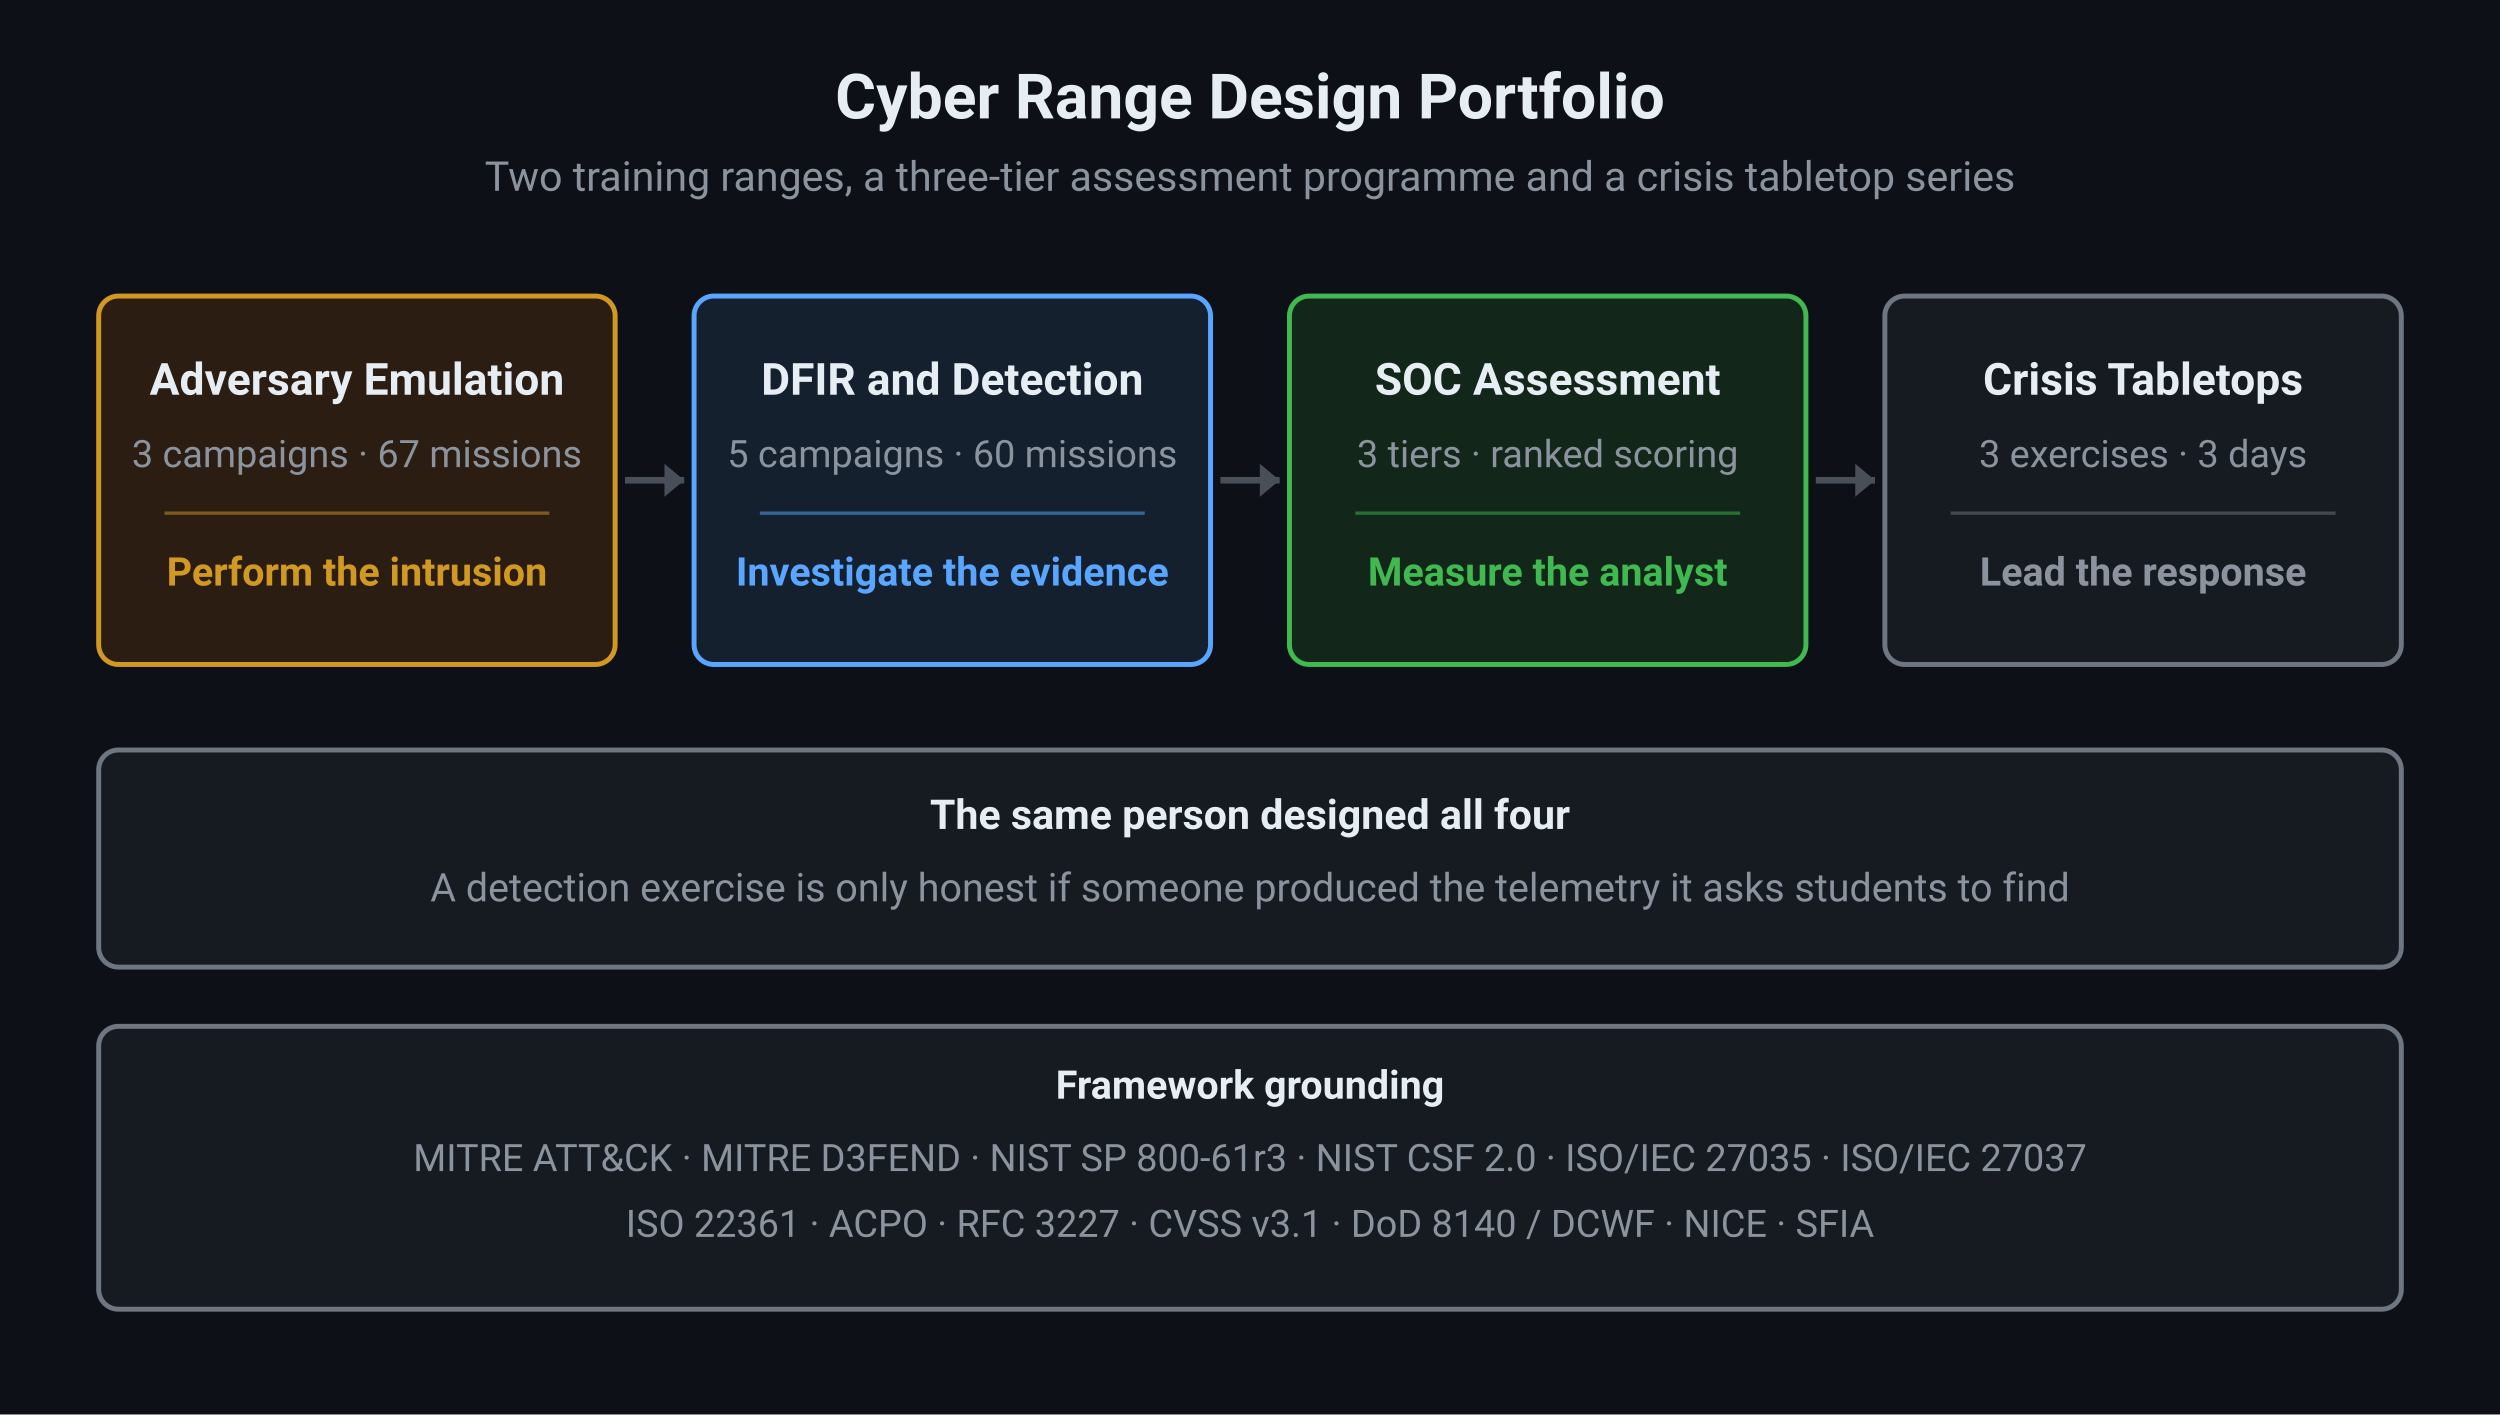
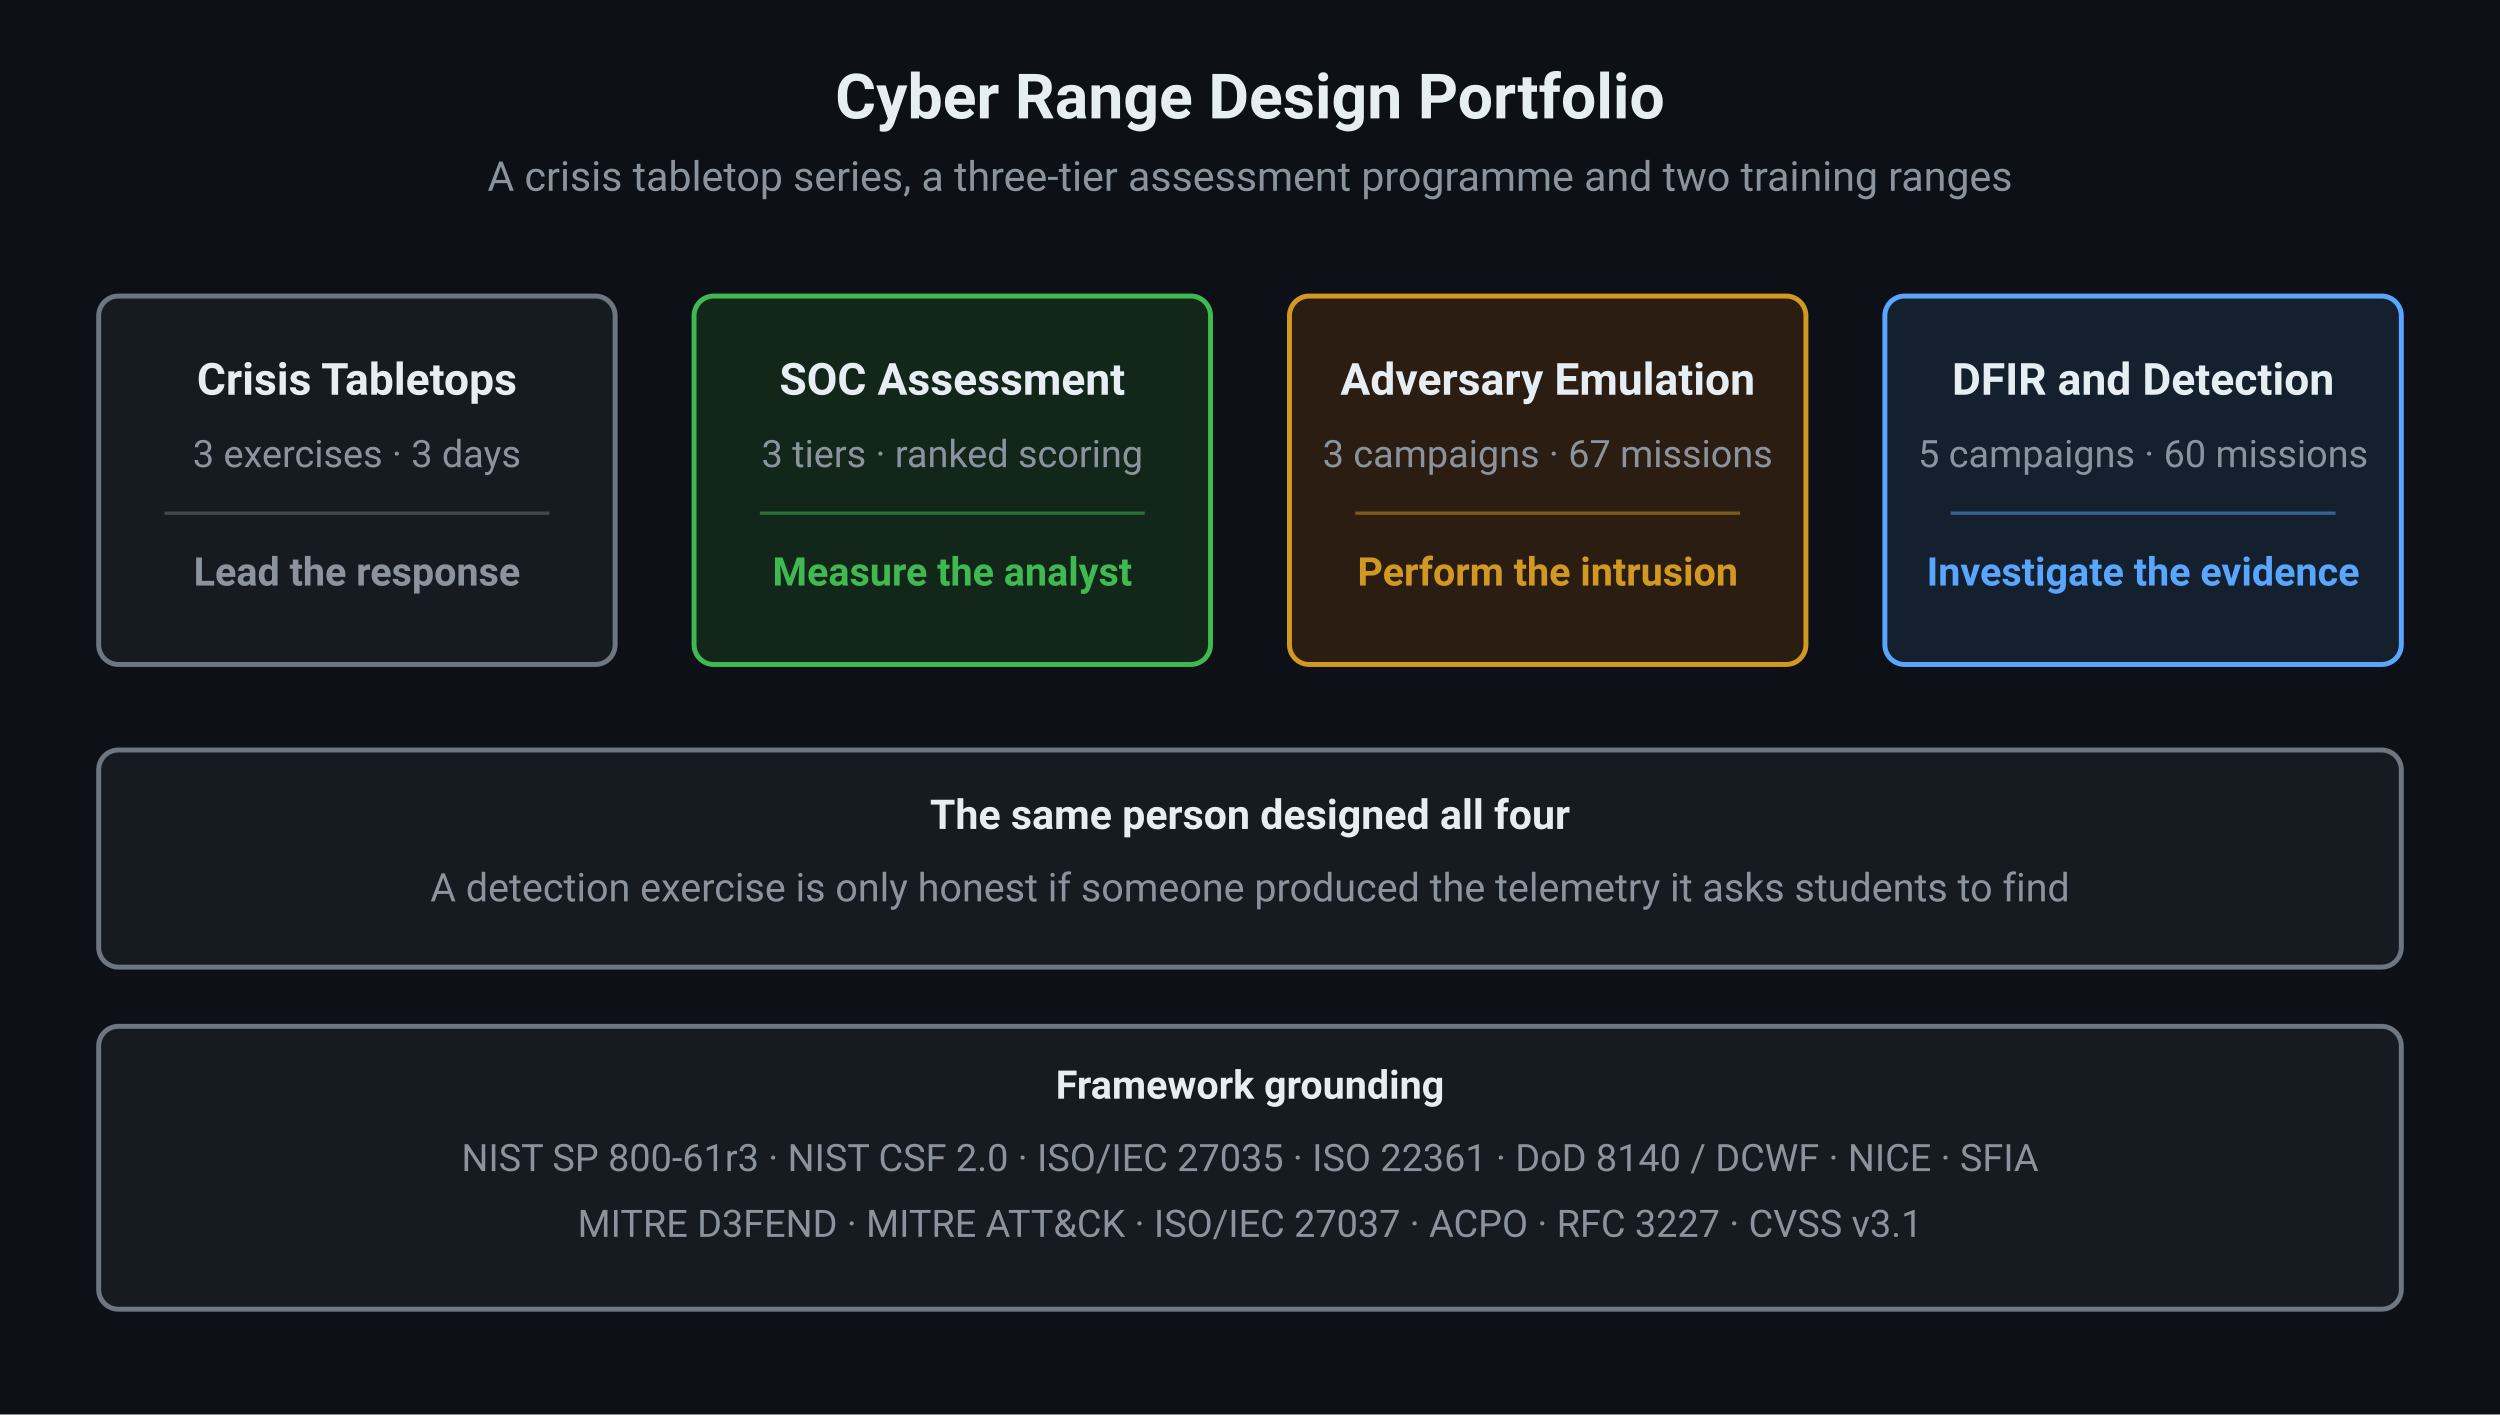
<svg xmlns="http://www.w3.org/2000/svg" viewBox="0 0 760 430" width="760" height="430" font-family="system-ui,-apple-system,Segoe UI,Roboto,sans-serif">
  <rect width="760" height="430" fill="#0d1117" />
  <text x="380" y="36" text-anchor="middle" font-size="19" font-weight="700" fill="#e6edf3">Cyber Range Design Portfolio</text>
-   <text x="380" y="58" text-anchor="middle" font-size="12.5" fill="#8b949e">Two training ranges, a three-tier assessment programme and a crisis tabletop series</text>
-   <rect x="30" y="90" width="157" height="112" rx="6" fill="#2b1d12" stroke="#d29922" stroke-width="1.5" />
-   <text x="108.5" y="120" text-anchor="middle" font-size="13.5" font-weight="700" fill="#e6edf3">Adversary Emulation</text>
-   <text x="108.5" y="142" text-anchor="middle" font-size="11.5" fill="#8b949e">3 campaigns · 67 missions</text>
-   <line x1="50" y1="156" x2="167" y2="156" stroke="#d29922" stroke-width="1" opacity="0.5" />
-   <text x="108.5" y="178" text-anchor="middle" font-size="12" font-weight="600" fill="#d29922">Perform the intrusion</text>
-   <path d="M 190 146 L 208 146" stroke="#484f58" stroke-width="2" />
-   <path d="M 208 146 l -6 -5 l 0 10 z" fill="#484f58" />
-   <rect x="211" y="90" width="157" height="112" rx="6" fill="#14202e" stroke="#58a6ff" stroke-width="1.5" />
-   <text x="289.5" y="120" text-anchor="middle" font-size="13.5" font-weight="700" fill="#e6edf3">DFIR and Detection</text>
-   <text x="289.5" y="142" text-anchor="middle" font-size="11.5" fill="#8b949e">5 campaigns · 60 missions</text>
-   <line x1="231" y1="156" x2="348" y2="156" stroke="#58a6ff" stroke-width="1" opacity="0.5" />
-   <text x="289.5" y="178" text-anchor="middle" font-size="12" font-weight="600" fill="#58a6ff">Investigate the evidence</text>
-   <path d="M 371 146 L 389 146" stroke="#484f58" stroke-width="2" />
-   <path d="M 389 146 l -6 -5 l 0 10 z" fill="#484f58" />
-   <rect x="392" y="90" width="157" height="112" rx="6" fill="#12261a" stroke="#3fb950" stroke-width="1.5" />
-   <text x="470.5" y="120" text-anchor="middle" font-size="13.5" font-weight="700" fill="#e6edf3">SOC Assessment</text>
-   <text x="470.5" y="142" text-anchor="middle" font-size="11.5" fill="#8b949e">3 tiers · ranked scoring</text>
-   <line x1="412" y1="156" x2="529" y2="156" stroke="#3fb950" stroke-width="1" opacity="0.5" />
-   <text x="470.5" y="178" text-anchor="middle" font-size="12" font-weight="600" fill="#3fb950">Measure the analyst</text>
-   <path d="M 552 146 L 570 146" stroke="#484f58" stroke-width="2" />
-   <path d="M 570 146 l -6 -5 l 0 10 z" fill="#484f58" />
-   <rect x="573" y="90" width="157" height="112" rx="6" fill="#161b22" stroke="#6e7681" stroke-width="1.5" />
-   <text x="651.5" y="120" text-anchor="middle" font-size="13.5" font-weight="700" fill="#e6edf3">Crisis Tabletops</text>
-   <text x="651.5" y="142" text-anchor="middle" font-size="11.5" fill="#8b949e">3 exercises · 3 days</text>
-   <line x1="593" y1="156" x2="710" y2="156" stroke="#6e7681" stroke-width="1" opacity="0.5" />
-   <text x="651.5" y="178" text-anchor="middle" font-size="12" font-weight="600" fill="#8b949e">Lead the response</text>
+   <text x="380" y="58" text-anchor="middle" font-size="12.5" fill="#8b949e">A crisis tabletop series, a three-tier assessment programme and two training ranges</text>
+   <rect x="30" y="90" width="157" height="112" rx="6" fill="#161b22" stroke="#6e7681" stroke-width="1.5" />
+   <text x="108.5" y="120" text-anchor="middle" font-size="13.5" font-weight="700" fill="#e6edf3">Crisis Tabletops</text>
+   <text x="108.5" y="142" text-anchor="middle" font-size="11.5" fill="#8b949e">3 exercises · 3 days</text>
+   <line x1="50" y1="156" x2="167" y2="156" stroke="#6e7681" stroke-width="1" opacity="0.5" />
+   <text x="108.5" y="178" text-anchor="middle" font-size="12" font-weight="600" fill="#8b949e">Lead the response</text>
+   <rect x="211" y="90" width="157" height="112" rx="6" fill="#12261a" stroke="#3fb950" stroke-width="1.5" />
+   <text x="289.5" y="120" text-anchor="middle" font-size="13.5" font-weight="700" fill="#e6edf3">SOC Assessment</text>
+   <text x="289.5" y="142" text-anchor="middle" font-size="11.5" fill="#8b949e">3 tiers · ranked scoring</text>
+   <line x1="231" y1="156" x2="348" y2="156" stroke="#3fb950" stroke-width="1" opacity="0.5" />
+   <text x="289.5" y="178" text-anchor="middle" font-size="12" font-weight="600" fill="#3fb950">Measure the analyst</text>
+   <rect x="392" y="90" width="157" height="112" rx="6" fill="#2b1d12" stroke="#d29922" stroke-width="1.5" />
+   <text x="470.5" y="120" text-anchor="middle" font-size="13.5" font-weight="700" fill="#e6edf3">Adversary Emulation</text>
+   <text x="470.5" y="142" text-anchor="middle" font-size="11.5" fill="#8b949e">3 campaigns · 67 missions</text>
+   <line x1="412" y1="156" x2="529" y2="156" stroke="#d29922" stroke-width="1" opacity="0.5" />
+   <text x="470.5" y="178" text-anchor="middle" font-size="12" font-weight="600" fill="#d29922">Perform the intrusion</text>
+   <rect x="573" y="90" width="157" height="112" rx="6" fill="#14202e" stroke="#58a6ff" stroke-width="1.5" />
+   <text x="651.5" y="120" text-anchor="middle" font-size="13.5" font-weight="700" fill="#e6edf3">DFIR and Detection</text>
+   <text x="651.5" y="142" text-anchor="middle" font-size="11.5" fill="#8b949e">5 campaigns · 60 missions</text>
+   <line x1="593" y1="156" x2="710" y2="156" stroke="#58a6ff" stroke-width="1" opacity="0.5" />
+   <text x="651.5" y="178" text-anchor="middle" font-size="12" font-weight="600" fill="#58a6ff">Investigate the evidence</text>
  <rect x="30" y="228" width="700" height="66" rx="6" fill="#161b22" stroke="#6e7681" stroke-width="1.5" />
  <text x="380" y="252" text-anchor="middle" font-size="12.5" font-weight="700" fill="#e6edf3">The same person designed all four</text>
  <text x="380" y="274" text-anchor="middle" font-size="12" fill="#8b949e">A detection exercise is only honest if someone produced the telemetry it asks students to find</text>
  <rect x="30" y="312" width="700" height="86" rx="6" fill="#161b22" stroke="#6e7681" stroke-width="1.5" />
  <text x="380" y="334" text-anchor="middle" font-size="12" font-weight="700" fill="#e6edf3">Framework grounding</text>
-   <text x="380" y="356" text-anchor="middle" font-size="11.5" fill="#8b949e">MITRE ATT&amp;CK · MITRE D3FEND · NIST SP 800-61r3 · NIST CSF 2.0 · ISO/IEC 27035 · ISO/IEC 27037</text>
-   <text x="380" y="376" text-anchor="middle" font-size="11.5" fill="#8b949e">ISO 22361 · ACPO · RFC 3227 · CVSS v3.1 · DoD 8140 / DCWF · NICE · SFIA</text>
+   <text x="380" y="356" text-anchor="middle" font-size="11.5" fill="#8b949e">NIST SP 800-61r3 · NIST CSF 2.0 · ISO/IEC 27035 · ISO 22361 · DoD 8140 / DCWF · NICE · SFIA</text>
+   <text x="380" y="376" text-anchor="middle" font-size="11.5" fill="#8b949e">MITRE D3FEND · MITRE ATT&amp;CK · ISO/IEC 27037 · ACPO · RFC 3227 · CVSS v3.1</text>
</svg>
